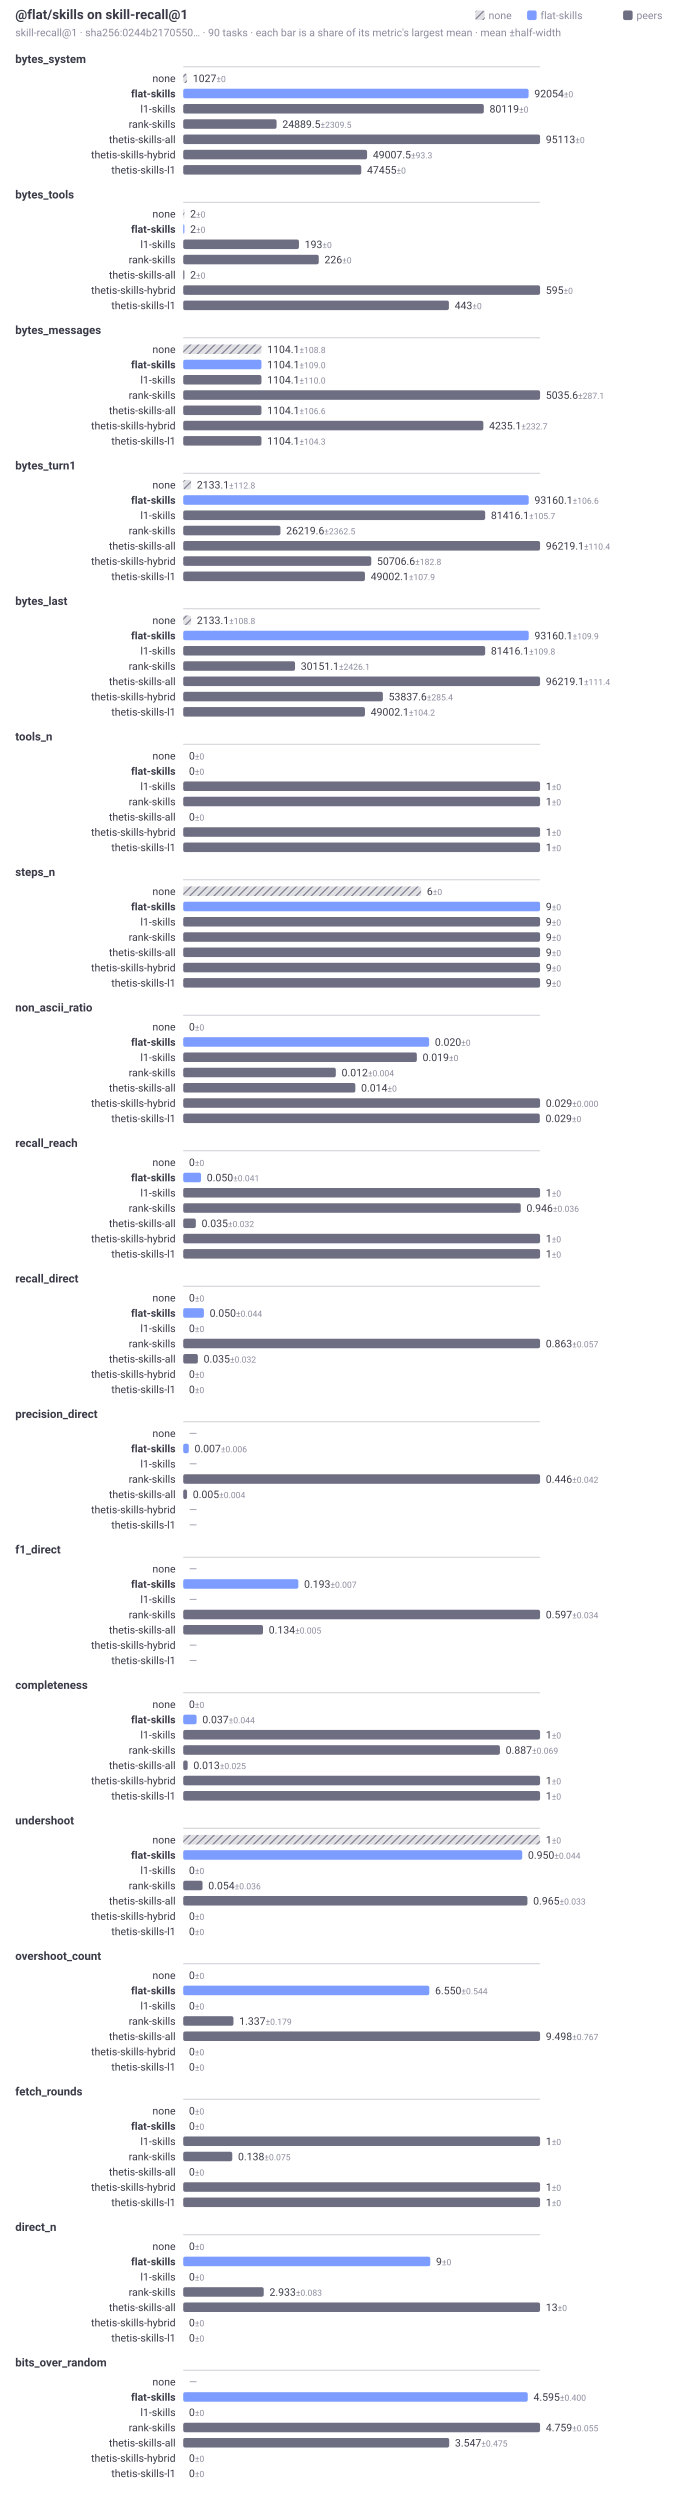
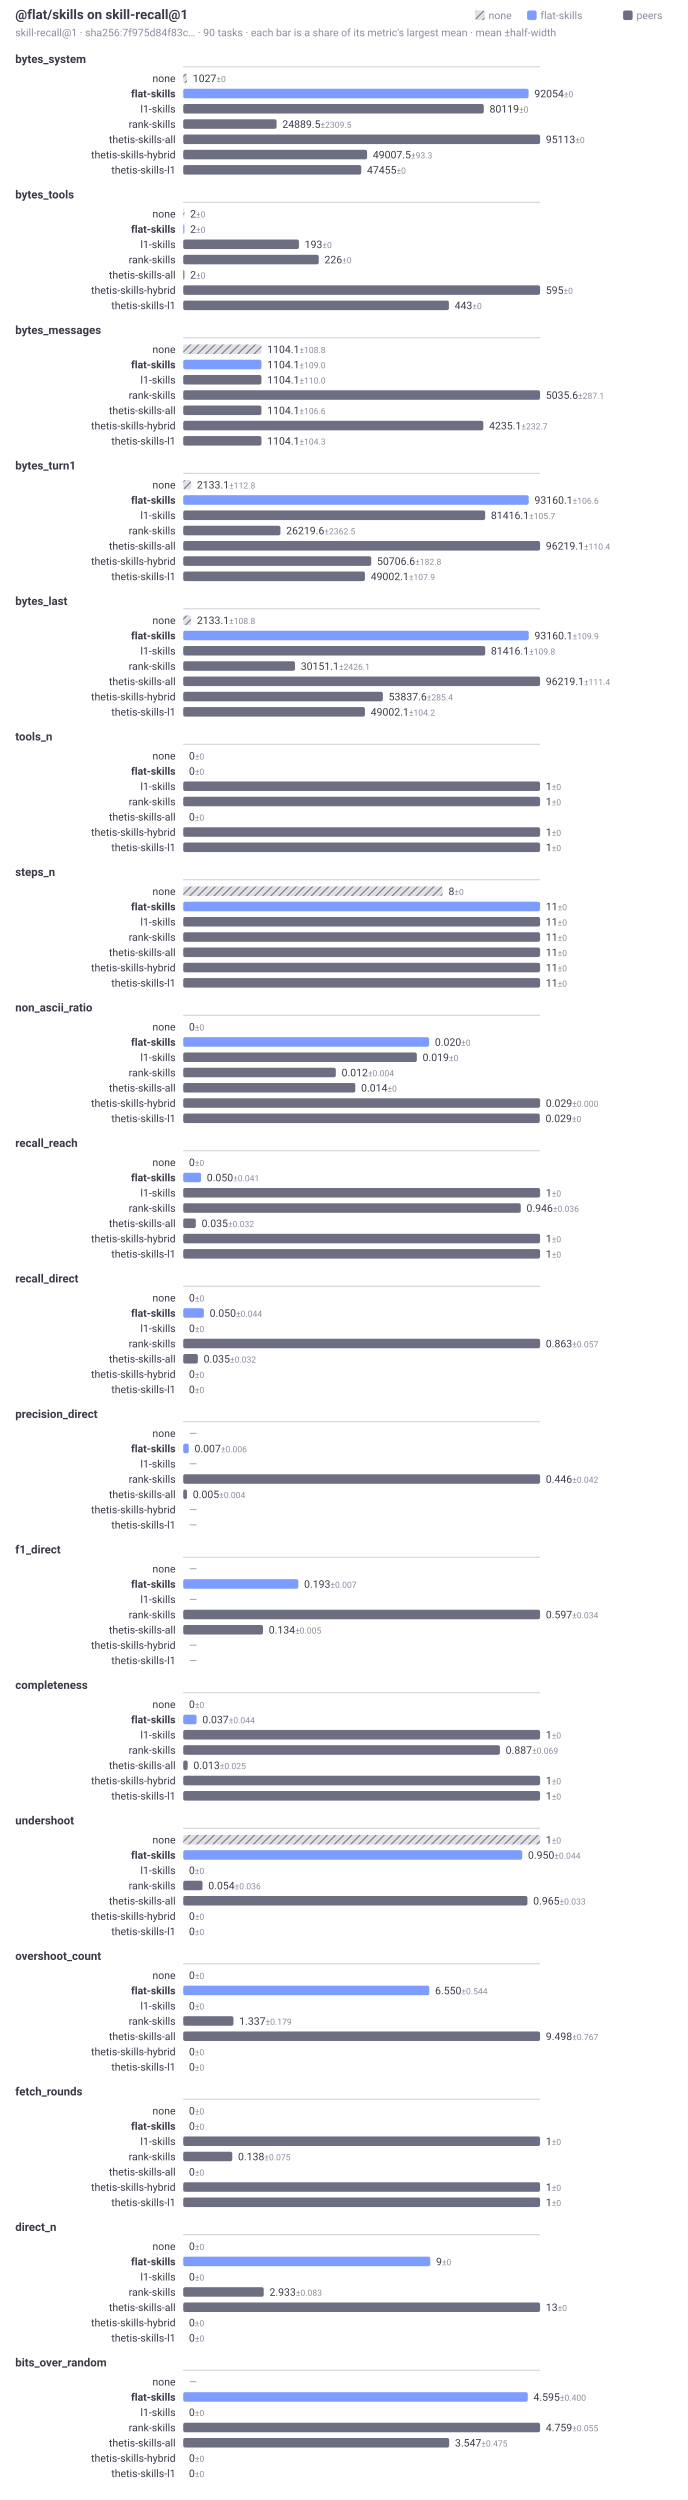
<svg xmlns="http://www.w3.org/2000/svg" width="720" height="2620" viewBox="0 0 720 2620" role="img" aria-labelledby="t d" font-family="system-ui, -apple-system, Segoe UI, Roboto, sans-serif">
  <style>.t{fill:#3a3a48}.f{fill:#8b8b9e}@media (prefers-color-scheme:dark){.t{fill:#d2d2dc}.f{fill:#9a9aae}}</style>
  <defs>
    <pattern id="hatch" width="6" height="6" patternUnits="userSpaceOnUse" patternTransform="rotate(45)">
      <rect width="6" height="6" fill="#6e6e82" fill-opacity="0.22" />
      <line x1="0" y1="0" x2="0" y2="6" stroke="#6e6e82" stroke-width="2" />
    </pattern>
  </defs>
  <text class="t" x="16" y="20" font-size="14" font-weight="600">@flat/skills on skill-recall@1</text>
-   <text class="f" x="16" y="38" font-size="11">skill-recall@1 · sha256:0244b2170550… · 90 tasks · each bar is a share of its metric's largest mean · mean ±half-width</text>
+   <text class="f" x="16" y="38" font-size="11">skill-recall@1 · sha256:7f975d84f83c… · 90 tasks · each bar is a share of its metric's largest mean · mean ±half-width</text>
  <rect x="653" y="11" width="10" height="10" rx="2" fill="#6e6e82" />
  <text class="f" x="667" y="20" font-size="11">peers</text>
  <rect x="552.4" y="11" width="10" height="10" rx="2" fill="#7c9cff" />
  <text class="f" x="566.4" y="20" font-size="11">flat-skills</text>
  <rect x="498" y="11" width="10" height="10" rx="2" fill="url(#hatch)" />
  <text class="f" x="512" y="20" font-size="11">none</text>
  <text class="t" x="16" y="66" font-size="12" font-weight="600">bytes_system</text>
  <line x1="192" y1="70" x2="566" y2="70" stroke="#6e6e82" stroke-opacity="0.35" stroke-width="1" />
  <text class="t" x="184" y="86" font-size="11" text-anchor="end">none</text>
  <rect x="192" y="77" width="4.04" height="10" rx="2" fill="url(#hatch)" />
  <text class="t" x="202.04" y="86" font-size="11">1027<tspan class="f" font-size="9"> ±0</tspan>
  </text>
  <text class="t" x="184" y="102" font-size="11" text-anchor="end" font-weight="600">flat-skills</text>
  <rect x="192" y="93" width="361.97" height="10" rx="2" fill="#7c9cff" />
  <text class="t" x="559.97" y="102" font-size="11">92054<tspan class="f" font-size="9"> ±0</tspan>
  </text>
  <text class="t" x="184" y="118" font-size="11" text-anchor="end">l1-skills</text>
  <rect x="192" y="109" width="315.04" height="10" rx="2" fill="#6e6e82" />
  <text class="t" x="513.04" y="118" font-size="11">80119<tspan class="f" font-size="9"> ±0</tspan>
  </text>
  <text class="t" x="184" y="134" font-size="11" text-anchor="end">rank-skills</text>
  <rect x="192" y="125" width="97.87" height="10" rx="2" fill="#6e6e82" />
  <text class="t" x="295.87" y="134" font-size="11">24889.5<tspan class="f" font-size="9"> ±2309.5</tspan>
  </text>
  <text class="t" x="184" y="150" font-size="11" text-anchor="end">thetis-skills-all</text>
  <rect x="192" y="141" width="374" height="10" rx="2" fill="#6e6e82" />
  <text class="t" x="572" y="150" font-size="11">95113<tspan class="f" font-size="9"> ±0</tspan>
  </text>
  <text class="t" x="184" y="166" font-size="11" text-anchor="end">thetis-skills-hybrid</text>
  <rect x="192" y="157" width="192.71" height="10" rx="2" fill="#6e6e82" />
  <text class="t" x="390.71" y="166" font-size="11">49007.5<tspan class="f" font-size="9"> ±93.3</tspan>
  </text>
  <text class="t" x="184" y="182" font-size="11" text-anchor="end">thetis-skills-l1</text>
  <rect x="192" y="173" width="186.6" height="10" rx="2" fill="#6e6e82" />
  <text class="t" x="384.6" y="182" font-size="11">47455<tspan class="f" font-size="9"> ±0</tspan>
  </text>
  <text class="t" x="16" y="208" font-size="12" font-weight="600">bytes_tools</text>
  <line x1="192" y1="212" x2="566" y2="212" stroke="#6e6e82" stroke-opacity="0.35" stroke-width="1" />
  <text class="t" x="184" y="228" font-size="11" text-anchor="end">none</text>
  <rect x="192" y="219" width="1.26" height="10" rx="2" fill="url(#hatch)" />
  <text class="t" x="199.26" y="228" font-size="11">2<tspan class="f" font-size="9"> ±0</tspan>
  </text>
  <text class="t" x="184" y="244" font-size="11" text-anchor="end" font-weight="600">flat-skills</text>
  <rect x="192" y="235" width="1.26" height="10" rx="2" fill="#7c9cff" />
  <text class="t" x="199.26" y="244" font-size="11">2<tspan class="f" font-size="9"> ±0</tspan>
  </text>
  <text class="t" x="184" y="260" font-size="11" text-anchor="end">l1-skills</text>
  <rect x="192" y="251" width="121.31" height="10" rx="2" fill="#6e6e82" />
  <text class="t" x="319.31" y="260" font-size="11">193<tspan class="f" font-size="9"> ±0</tspan>
  </text>
  <text class="t" x="184" y="276" font-size="11" text-anchor="end">rank-skills</text>
  <rect x="192" y="267" width="142.06" height="10" rx="2" fill="#6e6e82" />
  <text class="t" x="340.06" y="276" font-size="11">226<tspan class="f" font-size="9"> ±0</tspan>
  </text>
  <text class="t" x="184" y="292" font-size="11" text-anchor="end">thetis-skills-all</text>
  <rect x="192" y="283" width="1.26" height="10" rx="2" fill="#6e6e82" />
  <text class="t" x="199.26" y="292" font-size="11">2<tspan class="f" font-size="9"> ±0</tspan>
  </text>
  <text class="t" x="184" y="308" font-size="11" text-anchor="end">thetis-skills-hybrid</text>
  <rect x="192" y="299" width="374" height="10" rx="2" fill="#6e6e82" />
  <text class="t" x="572" y="308" font-size="11">595<tspan class="f" font-size="9"> ±0</tspan>
  </text>
  <text class="t" x="184" y="324" font-size="11" text-anchor="end">thetis-skills-l1</text>
  <rect x="192" y="315" width="278.46" height="10" rx="2" fill="#6e6e82" />
  <text class="t" x="476.46" y="324" font-size="11">443<tspan class="f" font-size="9"> ±0</tspan>
  </text>
  <text class="t" x="16" y="350" font-size="12" font-weight="600">bytes_messages</text>
  <line x1="192" y1="354" x2="566" y2="354" stroke="#6e6e82" stroke-opacity="0.35" stroke-width="1" />
  <text class="t" x="184" y="370" font-size="11" text-anchor="end">none</text>
  <rect x="192" y="361" width="82" height="10" rx="2" fill="url(#hatch)" />
  <text class="t" x="280" y="370" font-size="11">1104.1<tspan class="f" font-size="9"> ±108.8</tspan>
  </text>
  <text class="t" x="184" y="386" font-size="11" text-anchor="end" font-weight="600">flat-skills</text>
  <rect x="192" y="377" width="82" height="10" rx="2" fill="#7c9cff" />
  <text class="t" x="280" y="386" font-size="11">1104.1<tspan class="f" font-size="9"> ±109.0</tspan>
  </text>
  <text class="t" x="184" y="402" font-size="11" text-anchor="end">l1-skills</text>
  <rect x="192" y="393" width="82" height="10" rx="2" fill="#6e6e82" />
  <text class="t" x="280" y="402" font-size="11">1104.1<tspan class="f" font-size="9"> ±110.0</tspan>
  </text>
  <text class="t" x="184" y="418" font-size="11" text-anchor="end">rank-skills</text>
  <rect x="192" y="409" width="374" height="10" rx="2" fill="#6e6e82" />
  <text class="t" x="572" y="418" font-size="11">5035.6<tspan class="f" font-size="9"> ±287.1</tspan>
  </text>
  <text class="t" x="184" y="434" font-size="11" text-anchor="end">thetis-skills-all</text>
  <rect x="192" y="425" width="82" height="10" rx="2" fill="#6e6e82" />
  <text class="t" x="280" y="434" font-size="11">1104.1<tspan class="f" font-size="9"> ±106.6</tspan>
  </text>
  <text class="t" x="184" y="450" font-size="11" text-anchor="end">thetis-skills-hybrid</text>
  <rect x="192" y="441" width="314.55" height="10" rx="2" fill="#6e6e82" />
  <text class="t" x="512.55" y="450" font-size="11">4235.1<tspan class="f" font-size="9"> ±232.7</tspan>
  </text>
  <text class="t" x="184" y="466" font-size="11" text-anchor="end">thetis-skills-l1</text>
  <rect x="192" y="457" width="82" height="10" rx="2" fill="#6e6e82" />
  <text class="t" x="280" y="466" font-size="11">1104.1<tspan class="f" font-size="9"> ±104.3</tspan>
  </text>
  <text class="t" x="16" y="492" font-size="12" font-weight="600">bytes_turn1</text>
  <line x1="192" y1="496" x2="566" y2="496" stroke="#6e6e82" stroke-opacity="0.35" stroke-width="1" />
  <text class="t" x="184" y="512" font-size="11" text-anchor="end">none</text>
  <rect x="192" y="503" width="8.29" height="10" rx="2" fill="url(#hatch)" />
  <text class="t" x="206.29" y="512" font-size="11">2133.1<tspan class="f" font-size="9"> ±112.8</tspan>
  </text>
  <text class="t" x="184" y="528" font-size="11" text-anchor="end" font-weight="600">flat-skills</text>
  <rect x="192" y="519" width="362.11" height="10" rx="2" fill="#7c9cff" />
  <text class="t" x="560.11" y="528" font-size="11">93160.1<tspan class="f" font-size="9"> ±106.6</tspan>
  </text>
  <text class="t" x="184" y="544" font-size="11" text-anchor="end">l1-skills</text>
  <rect x="192" y="535" width="316.46" height="10" rx="2" fill="#6e6e82" />
  <text class="t" x="514.46" y="544" font-size="11">81416.1<tspan class="f" font-size="9"> ±105.7</tspan>
  </text>
  <text class="t" x="184" y="560" font-size="11" text-anchor="end">rank-skills</text>
  <rect x="192" y="551" width="101.91" height="10" rx="2" fill="#6e6e82" />
  <text class="t" x="299.91" y="560" font-size="11">26219.6<tspan class="f" font-size="9"> ±2362.5</tspan>
  </text>
  <text class="t" x="184" y="576" font-size="11" text-anchor="end">thetis-skills-all</text>
  <rect x="192" y="567" width="374" height="10" rx="2" fill="#6e6e82" />
  <text class="t" x="572" y="576" font-size="11">96219.1<tspan class="f" font-size="9"> ±110.4</tspan>
  </text>
  <text class="t" x="184" y="592" font-size="11" text-anchor="end">thetis-skills-hybrid</text>
  <rect x="192" y="583" width="197.09" height="10" rx="2" fill="#6e6e82" />
  <text class="t" x="395.09" y="592" font-size="11">50706.6<tspan class="f" font-size="9"> ±182.8</tspan>
  </text>
  <text class="t" x="184" y="608" font-size="11" text-anchor="end">thetis-skills-l1</text>
  <rect x="192" y="599" width="190.47" height="10" rx="2" fill="#6e6e82" />
  <text class="t" x="388.47" y="608" font-size="11">49002.1<tspan class="f" font-size="9"> ±107.9</tspan>
  </text>
  <text class="t" x="16" y="634" font-size="12" font-weight="600">bytes_last</text>
  <line x1="192" y1="638" x2="566" y2="638" stroke="#6e6e82" stroke-opacity="0.35" stroke-width="1" />
  <text class="t" x="184" y="654" font-size="11" text-anchor="end">none</text>
  <rect x="192" y="645" width="8.29" height="10" rx="2" fill="url(#hatch)" />
  <text class="t" x="206.29" y="654" font-size="11">2133.1<tspan class="f" font-size="9"> ±108.8</tspan>
  </text>
  <text class="t" x="184" y="670" font-size="11" text-anchor="end" font-weight="600">flat-skills</text>
  <rect x="192" y="661" width="362.11" height="10" rx="2" fill="#7c9cff" />
  <text class="t" x="560.11" y="670" font-size="11">93160.1<tspan class="f" font-size="9"> ±109.9</tspan>
  </text>
  <text class="t" x="184" y="686" font-size="11" text-anchor="end">l1-skills</text>
  <rect x="192" y="677" width="316.46" height="10" rx="2" fill="#6e6e82" />
  <text class="t" x="514.46" y="686" font-size="11">81416.1<tspan class="f" font-size="9"> ±109.8</tspan>
  </text>
  <text class="t" x="184" y="702" font-size="11" text-anchor="end">rank-skills</text>
  <rect x="192" y="693" width="117.2" height="10" rx="2" fill="#6e6e82" />
  <text class="t" x="315.2" y="702" font-size="11">30151.1<tspan class="f" font-size="9"> ±2426.1</tspan>
  </text>
  <text class="t" x="184" y="718" font-size="11" text-anchor="end">thetis-skills-all</text>
  <rect x="192" y="709" width="374" height="10" rx="2" fill="#6e6e82" />
  <text class="t" x="572" y="718" font-size="11">96219.1<tspan class="f" font-size="9"> ±111.4</tspan>
  </text>
  <text class="t" x="184" y="734" font-size="11" text-anchor="end">thetis-skills-hybrid</text>
  <rect x="192" y="725" width="209.26" height="10" rx="2" fill="#6e6e82" />
  <text class="t" x="407.26" y="734" font-size="11">53837.6<tspan class="f" font-size="9"> ±285.4</tspan>
  </text>
  <text class="t" x="184" y="750" font-size="11" text-anchor="end">thetis-skills-l1</text>
  <rect x="192" y="741" width="190.47" height="10" rx="2" fill="#6e6e82" />
  <text class="t" x="388.47" y="750" font-size="11">49002.1<tspan class="f" font-size="9"> ±104.2</tspan>
  </text>
  <text class="t" x="16" y="776" font-size="12" font-weight="600">tools_n</text>
  <line x1="192" y1="780" x2="566" y2="780" stroke="#6e6e82" stroke-opacity="0.35" stroke-width="1" />
  <text class="t" x="184" y="796" font-size="11" text-anchor="end">none</text>
  <rect x="192" y="787" width="0" height="10" rx="2" fill="url(#hatch)" />
  <text class="t" x="198" y="796" font-size="11">0<tspan class="f" font-size="9"> ±0</tspan>
  </text>
  <text class="t" x="184" y="812" font-size="11" text-anchor="end" font-weight="600">flat-skills</text>
  <rect x="192" y="803" width="0" height="10" rx="2" fill="#7c9cff" />
  <text class="t" x="198" y="812" font-size="11">0<tspan class="f" font-size="9"> ±0</tspan>
  </text>
  <text class="t" x="184" y="828" font-size="11" text-anchor="end">l1-skills</text>
  <rect x="192" y="819" width="374" height="10" rx="2" fill="#6e6e82" />
  <text class="t" x="572" y="828" font-size="11">1<tspan class="f" font-size="9"> ±0</tspan>
  </text>
  <text class="t" x="184" y="844" font-size="11" text-anchor="end">rank-skills</text>
  <rect x="192" y="835" width="374" height="10" rx="2" fill="#6e6e82" />
  <text class="t" x="572" y="844" font-size="11">1<tspan class="f" font-size="9"> ±0</tspan>
  </text>
  <text class="t" x="184" y="860" font-size="11" text-anchor="end">thetis-skills-all</text>
  <rect x="192" y="851" width="0" height="10" rx="2" fill="#6e6e82" />
  <text class="t" x="198" y="860" font-size="11">0<tspan class="f" font-size="9"> ±0</tspan>
  </text>
  <text class="t" x="184" y="876" font-size="11" text-anchor="end">thetis-skills-hybrid</text>
  <rect x="192" y="867" width="374" height="10" rx="2" fill="#6e6e82" />
  <text class="t" x="572" y="876" font-size="11">1<tspan class="f" font-size="9"> ±0</tspan>
  </text>
  <text class="t" x="184" y="892" font-size="11" text-anchor="end">thetis-skills-l1</text>
  <rect x="192" y="883" width="374" height="10" rx="2" fill="#6e6e82" />
  <text class="t" x="572" y="892" font-size="11">1<tspan class="f" font-size="9"> ±0</tspan>
  </text>
  <text class="t" x="16" y="918" font-size="12" font-weight="600">steps_n</text>
  <line x1="192" y1="922" x2="566" y2="922" stroke="#6e6e82" stroke-opacity="0.35" stroke-width="1" />
  <text class="t" x="184" y="938" font-size="11" text-anchor="end">none</text>
-   <rect x="192" y="929" width="249.33" height="10" rx="2" fill="url(#hatch)" />
-   <text class="t" x="447.33" y="938" font-size="11">6<tspan class="f" font-size="9"> ±0</tspan>
+   <rect x="192" y="929" width="272" height="10" rx="2" fill="url(#hatch)" />
+   <text class="t" x="470" y="938" font-size="11">8<tspan class="f" font-size="9"> ±0</tspan>
  </text>
  <text class="t" x="184" y="954" font-size="11" text-anchor="end" font-weight="600">flat-skills</text>
  <rect x="192" y="945" width="374" height="10" rx="2" fill="#7c9cff" />
-   <text class="t" x="572" y="954" font-size="11">9<tspan class="f" font-size="9"> ±0</tspan>
+   <text class="t" x="572" y="954" font-size="11">11<tspan class="f" font-size="9"> ±0</tspan>
  </text>
  <text class="t" x="184" y="970" font-size="11" text-anchor="end">l1-skills</text>
  <rect x="192" y="961" width="374" height="10" rx="2" fill="#6e6e82" />
-   <text class="t" x="572" y="970" font-size="11">9<tspan class="f" font-size="9"> ±0</tspan>
+   <text class="t" x="572" y="970" font-size="11">11<tspan class="f" font-size="9"> ±0</tspan>
  </text>
  <text class="t" x="184" y="986" font-size="11" text-anchor="end">rank-skills</text>
  <rect x="192" y="977" width="374" height="10" rx="2" fill="#6e6e82" />
-   <text class="t" x="572" y="986" font-size="11">9<tspan class="f" font-size="9"> ±0</tspan>
+   <text class="t" x="572" y="986" font-size="11">11<tspan class="f" font-size="9"> ±0</tspan>
  </text>
  <text class="t" x="184" y="1002" font-size="11" text-anchor="end">thetis-skills-all</text>
  <rect x="192" y="993" width="374" height="10" rx="2" fill="#6e6e82" />
-   <text class="t" x="572" y="1002" font-size="11">9<tspan class="f" font-size="9"> ±0</tspan>
+   <text class="t" x="572" y="1002" font-size="11">11<tspan class="f" font-size="9"> ±0</tspan>
  </text>
  <text class="t" x="184" y="1018" font-size="11" text-anchor="end">thetis-skills-hybrid</text>
  <rect x="192" y="1009" width="374" height="10" rx="2" fill="#6e6e82" />
-   <text class="t" x="572" y="1018" font-size="11">9<tspan class="f" font-size="9"> ±0</tspan>
+   <text class="t" x="572" y="1018" font-size="11">11<tspan class="f" font-size="9"> ±0</tspan>
  </text>
  <text class="t" x="184" y="1034" font-size="11" text-anchor="end">thetis-skills-l1</text>
  <rect x="192" y="1025" width="374" height="10" rx="2" fill="#6e6e82" />
-   <text class="t" x="572" y="1034" font-size="11">9<tspan class="f" font-size="9"> ±0</tspan>
+   <text class="t" x="572" y="1034" font-size="11">11<tspan class="f" font-size="9"> ±0</tspan>
  </text>
  <text class="t" x="16" y="1060" font-size="12" font-weight="600">non_ascii_ratio</text>
  <line x1="192" y1="1064" x2="566" y2="1064" stroke="#6e6e82" stroke-opacity="0.35" stroke-width="1" />
  <text class="t" x="184" y="1080" font-size="11" text-anchor="end">none</text>
  <rect x="192" y="1071" width="0" height="10" rx="2" fill="url(#hatch)" />
  <text class="t" x="198" y="1080" font-size="11">0<tspan class="f" font-size="9"> ±0</tspan>
  </text>
  <text class="t" x="184" y="1096" font-size="11" text-anchor="end" font-weight="600">flat-skills</text>
  <rect x="192" y="1087" width="257.73" height="10" rx="2" fill="#7c9cff" />
  <text class="t" x="455.73" y="1096" font-size="11">0.020<tspan class="f" font-size="9"> ±0</tspan>
  </text>
  <text class="t" x="184" y="1112" font-size="11" text-anchor="end">l1-skills</text>
  <rect x="192" y="1103" width="244.85" height="10" rx="2" fill="#6e6e82" />
  <text class="t" x="442.85" y="1112" font-size="11">0.019<tspan class="f" font-size="9"> ±0</tspan>
  </text>
  <text class="t" x="184" y="1128" font-size="11" text-anchor="end">rank-skills</text>
  <rect x="192" y="1119" width="159.94" height="10" rx="2" fill="#6e6e82" />
  <text class="t" x="357.94" y="1128" font-size="11">0.012<tspan class="f" font-size="9"> ±0.004</tspan>
  </text>
  <text class="t" x="184" y="1144" font-size="11" text-anchor="end">thetis-skills-all</text>
  <rect x="192" y="1135" width="180.41" height="10" rx="2" fill="#6e6e82" />
  <text class="t" x="378.41" y="1144" font-size="11">0.014<tspan class="f" font-size="9"> ±0</tspan>
  </text>
  <text class="t" x="184" y="1160" font-size="11" text-anchor="end">thetis-skills-hybrid</text>
  <rect x="192" y="1151" width="374" height="10" rx="2" fill="#6e6e82" />
  <text class="t" x="572" y="1160" font-size="11">0.029<tspan class="f" font-size="9"> ±0.000</tspan>
  </text>
  <text class="t" x="184" y="1176" font-size="11" text-anchor="end">thetis-skills-l1</text>
  <rect x="192" y="1167" width="373.71" height="10" rx="2" fill="#6e6e82" />
  <text class="t" x="571.71" y="1176" font-size="11">0.029<tspan class="f" font-size="9"> ±0</tspan>
  </text>
  <text class="t" x="16" y="1202" font-size="12" font-weight="600">recall_reach</text>
  <line x1="192" y1="1206" x2="566" y2="1206" stroke="#6e6e82" stroke-opacity="0.35" stroke-width="1" />
  <text class="t" x="184" y="1222" font-size="11" text-anchor="end">none</text>
  <rect x="192" y="1213" width="0" height="10" rx="2" fill="url(#hatch)" />
  <text class="t" x="198" y="1222" font-size="11">0<tspan class="f" font-size="9"> ±0</tspan>
  </text>
  <text class="t" x="184" y="1238" font-size="11" text-anchor="end" font-weight="600">flat-skills</text>
  <rect x="192" y="1229" width="18.7" height="10" rx="2" fill="#7c9cff" />
  <text class="t" x="216.7" y="1238" font-size="11">0.050<tspan class="f" font-size="9"> ±0.041</tspan>
  </text>
  <text class="t" x="184" y="1254" font-size="11" text-anchor="end">l1-skills</text>
  <rect x="192" y="1245" width="374" height="10" rx="2" fill="#6e6e82" />
  <text class="t" x="572" y="1254" font-size="11">1<tspan class="f" font-size="9"> ±0</tspan>
  </text>
  <text class="t" x="184" y="1270" font-size="11" text-anchor="end">rank-skills</text>
  <rect x="192" y="1261" width="353.74" height="10" rx="2" fill="#6e6e82" />
  <text class="t" x="551.74" y="1270" font-size="11">0.946<tspan class="f" font-size="9"> ±0.036</tspan>
  </text>
  <text class="t" x="184" y="1286" font-size="11" text-anchor="end">thetis-skills-all</text>
  <rect x="192" y="1277" width="13.25" height="10" rx="2" fill="#6e6e82" />
  <text class="t" x="211.25" y="1286" font-size="11">0.035<tspan class="f" font-size="9"> ±0.032</tspan>
  </text>
  <text class="t" x="184" y="1302" font-size="11" text-anchor="end">thetis-skills-hybrid</text>
  <rect x="192" y="1293" width="374" height="10" rx="2" fill="#6e6e82" />
  <text class="t" x="572" y="1302" font-size="11">1<tspan class="f" font-size="9"> ±0</tspan>
  </text>
  <text class="t" x="184" y="1318" font-size="11" text-anchor="end">thetis-skills-l1</text>
  <rect x="192" y="1309" width="374" height="10" rx="2" fill="#6e6e82" />
  <text class="t" x="572" y="1318" font-size="11">1<tspan class="f" font-size="9"> ±0</tspan>
  </text>
  <text class="t" x="16" y="1344" font-size="12" font-weight="600">recall_direct</text>
  <line x1="192" y1="1348" x2="566" y2="1348" stroke="#6e6e82" stroke-opacity="0.35" stroke-width="1" />
  <text class="t" x="184" y="1364" font-size="11" text-anchor="end">none</text>
  <rect x="192" y="1355" width="0" height="10" rx="2" fill="url(#hatch)" />
  <text class="t" x="198" y="1364" font-size="11">0<tspan class="f" font-size="9"> ±0</tspan>
  </text>
  <text class="t" x="184" y="1380" font-size="11" text-anchor="end" font-weight="600">flat-skills</text>
  <rect x="192" y="1371" width="21.68" height="10" rx="2" fill="#7c9cff" />
  <text class="t" x="219.68" y="1380" font-size="11">0.050<tspan class="f" font-size="9"> ±0.044</tspan>
  </text>
  <text class="t" x="184" y="1396" font-size="11" text-anchor="end">l1-skills</text>
  <rect x="192" y="1387" width="0" height="10" rx="2" fill="#6e6e82" />
  <text class="t" x="198" y="1396" font-size="11">0<tspan class="f" font-size="9"> ±0</tspan>
  </text>
  <text class="t" x="184" y="1412" font-size="11" text-anchor="end">rank-skills</text>
  <rect x="192" y="1403" width="374" height="10" rx="2" fill="#6e6e82" />
  <text class="t" x="572" y="1412" font-size="11">0.863<tspan class="f" font-size="9"> ±0.057</tspan>
  </text>
  <text class="t" x="184" y="1428" font-size="11" text-anchor="end">thetis-skills-all</text>
  <rect x="192" y="1419" width="15.36" height="10" rx="2" fill="#6e6e82" />
  <text class="t" x="213.36" y="1428" font-size="11">0.035<tspan class="f" font-size="9"> ±0.032</tspan>
  </text>
  <text class="t" x="184" y="1444" font-size="11" text-anchor="end">thetis-skills-hybrid</text>
  <rect x="192" y="1435" width="0" height="10" rx="2" fill="#6e6e82" />
  <text class="t" x="198" y="1444" font-size="11">0<tspan class="f" font-size="9"> ±0</tspan>
  </text>
  <text class="t" x="184" y="1460" font-size="11" text-anchor="end">thetis-skills-l1</text>
  <rect x="192" y="1451" width="0" height="10" rx="2" fill="#6e6e82" />
  <text class="t" x="198" y="1460" font-size="11">0<tspan class="f" font-size="9"> ±0</tspan>
  </text>
  <text class="t" x="16" y="1486" font-size="12" font-weight="600">precision_direct</text>
  <line x1="192" y1="1490" x2="566" y2="1490" stroke="#6e6e82" stroke-opacity="0.35" stroke-width="1" />
  <text class="t" x="184" y="1506" font-size="11" text-anchor="end">none</text>
  <rect x="192" y="1497" width="0" height="10" rx="2" fill="url(#hatch)" />
  <text class="f" x="198" y="1506" font-size="11">—</text>
  <text class="t" x="184" y="1522" font-size="11" text-anchor="end" font-weight="600">flat-skills</text>
  <rect x="192" y="1513" width="5.83" height="10" rx="2" fill="#7c9cff" />
  <text class="t" x="203.83" y="1522" font-size="11">0.007<tspan class="f" font-size="9"> ±0.006</tspan>
  </text>
  <text class="t" x="184" y="1538" font-size="11" text-anchor="end">l1-skills</text>
  <rect x="192" y="1529" width="0" height="10" rx="2" fill="#6e6e82" />
  <text class="f" x="198" y="1538" font-size="11">—</text>
  <text class="t" x="184" y="1554" font-size="11" text-anchor="end">rank-skills</text>
  <rect x="192" y="1545" width="374" height="10" rx="2" fill="#6e6e82" />
  <text class="t" x="572" y="1554" font-size="11">0.446<tspan class="f" font-size="9"> ±0.042</tspan>
  </text>
  <text class="t" x="184" y="1570" font-size="11" text-anchor="end">thetis-skills-all</text>
  <rect x="192" y="1561" width="4.03" height="10" rx="2" fill="#6e6e82" />
  <text class="t" x="202.03" y="1570" font-size="11">0.005<tspan class="f" font-size="9"> ±0.004</tspan>
  </text>
  <text class="t" x="184" y="1586" font-size="11" text-anchor="end">thetis-skills-hybrid</text>
  <rect x="192" y="1577" width="0" height="10" rx="2" fill="#6e6e82" />
  <text class="f" x="198" y="1586" font-size="11">—</text>
  <text class="t" x="184" y="1602" font-size="11" text-anchor="end">thetis-skills-l1</text>
  <rect x="192" y="1593" width="0" height="10" rx="2" fill="#6e6e82" />
  <text class="f" x="198" y="1602" font-size="11">—</text>
  <text class="t" x="16" y="1628" font-size="12" font-weight="600">f1_direct</text>
  <line x1="192" y1="1632" x2="566" y2="1632" stroke="#6e6e82" stroke-opacity="0.35" stroke-width="1" />
  <text class="t" x="184" y="1648" font-size="11" text-anchor="end">none</text>
  <rect x="192" y="1639" width="0" height="10" rx="2" fill="url(#hatch)" />
  <text class="f" x="198" y="1648" font-size="11">—</text>
  <text class="t" x="184" y="1664" font-size="11" text-anchor="end" font-weight="600">flat-skills</text>
  <rect x="192" y="1655" width="120.66" height="10" rx="2" fill="#7c9cff" />
  <text class="t" x="318.66" y="1664" font-size="11">0.193<tspan class="f" font-size="9"> ±0.007</tspan>
  </text>
  <text class="t" x="184" y="1680" font-size="11" text-anchor="end">l1-skills</text>
  <rect x="192" y="1671" width="0" height="10" rx="2" fill="#6e6e82" />
  <text class="f" x="198" y="1680" font-size="11">—</text>
  <text class="t" x="184" y="1696" font-size="11" text-anchor="end">rank-skills</text>
  <rect x="192" y="1687" width="374" height="10" rx="2" fill="#6e6e82" />
  <text class="t" x="572" y="1696" font-size="11">0.597<tspan class="f" font-size="9"> ±0.034</tspan>
  </text>
  <text class="t" x="184" y="1712" font-size="11" text-anchor="end">thetis-skills-all</text>
  <rect x="192" y="1703" width="83.63" height="10" rx="2" fill="#6e6e82" />
  <text class="t" x="281.63" y="1712" font-size="11">0.134<tspan class="f" font-size="9"> ±0.005</tspan>
  </text>
  <text class="t" x="184" y="1728" font-size="11" text-anchor="end">thetis-skills-hybrid</text>
  <rect x="192" y="1719" width="0" height="10" rx="2" fill="#6e6e82" />
  <text class="f" x="198" y="1728" font-size="11">—</text>
  <text class="t" x="184" y="1744" font-size="11" text-anchor="end">thetis-skills-l1</text>
  <rect x="192" y="1735" width="0" height="10" rx="2" fill="#6e6e82" />
  <text class="f" x="198" y="1744" font-size="11">—</text>
  <text class="t" x="16" y="1770" font-size="12" font-weight="600">completeness</text>
  <line x1="192" y1="1774" x2="566" y2="1774" stroke="#6e6e82" stroke-opacity="0.35" stroke-width="1" />
  <text class="t" x="184" y="1790" font-size="11" text-anchor="end">none</text>
  <rect x="192" y="1781" width="0" height="10" rx="2" fill="url(#hatch)" />
  <text class="t" x="198" y="1790" font-size="11">0<tspan class="f" font-size="9"> ±0</tspan>
  </text>
  <text class="t" x="184" y="1806" font-size="11" text-anchor="end" font-weight="600">flat-skills</text>
  <rect x="192" y="1797" width="14.03" height="10" rx="2" fill="#7c9cff" />
  <text class="t" x="212.03" y="1806" font-size="11">0.037<tspan class="f" font-size="9"> ±0.044</tspan>
  </text>
  <text class="t" x="184" y="1822" font-size="11" text-anchor="end">l1-skills</text>
  <rect x="192" y="1813" width="374" height="10" rx="2" fill="#6e6e82" />
  <text class="t" x="572" y="1822" font-size="11">1<tspan class="f" font-size="9"> ±0</tspan>
  </text>
  <text class="t" x="184" y="1838" font-size="11" text-anchor="end">rank-skills</text>
  <rect x="192" y="1829" width="331.93" height="10" rx="2" fill="#6e6e82" />
  <text class="t" x="529.92" y="1838" font-size="11">0.887<tspan class="f" font-size="9"> ±0.069</tspan>
  </text>
  <text class="t" x="184" y="1854" font-size="11" text-anchor="end">thetis-skills-all</text>
  <rect x="192" y="1845" width="4.68" height="10" rx="2" fill="#6e6e82" />
  <text class="t" x="202.68" y="1854" font-size="11">0.013<tspan class="f" font-size="9"> ±0.025</tspan>
  </text>
  <text class="t" x="184" y="1870" font-size="11" text-anchor="end">thetis-skills-hybrid</text>
  <rect x="192" y="1861" width="374" height="10" rx="2" fill="#6e6e82" />
  <text class="t" x="572" y="1870" font-size="11">1<tspan class="f" font-size="9"> ±0</tspan>
  </text>
  <text class="t" x="184" y="1886" font-size="11" text-anchor="end">thetis-skills-l1</text>
  <rect x="192" y="1877" width="374" height="10" rx="2" fill="#6e6e82" />
  <text class="t" x="572" y="1886" font-size="11">1<tspan class="f" font-size="9"> ±0</tspan>
  </text>
  <text class="t" x="16" y="1912" font-size="12" font-weight="600">undershoot</text>
  <line x1="192" y1="1916" x2="566" y2="1916" stroke="#6e6e82" stroke-opacity="0.35" stroke-width="1" />
  <text class="t" x="184" y="1932" font-size="11" text-anchor="end">none</text>
  <rect x="192" y="1923" width="374" height="10" rx="2" fill="url(#hatch)" />
  <text class="t" x="572" y="1932" font-size="11">1<tspan class="f" font-size="9"> ±0</tspan>
  </text>
  <text class="t" x="184" y="1948" font-size="11" text-anchor="end" font-weight="600">flat-skills</text>
  <rect x="192" y="1939" width="355.3" height="10" rx="2" fill="#7c9cff" />
  <text class="t" x="553.3" y="1948" font-size="11">0.950<tspan class="f" font-size="9"> ±0.044</tspan>
  </text>
  <text class="t" x="184" y="1964" font-size="11" text-anchor="end">l1-skills</text>
  <rect x="192" y="1955" width="0" height="10" rx="2" fill="#6e6e82" />
  <text class="t" x="198" y="1964" font-size="11">0<tspan class="f" font-size="9"> ±0</tspan>
  </text>
  <text class="t" x="184" y="1980" font-size="11" text-anchor="end">rank-skills</text>
  <rect x="192" y="1971" width="20.26" height="10" rx="2" fill="#6e6e82" />
  <text class="t" x="218.26" y="1980" font-size="11">0.054<tspan class="f" font-size="9"> ±0.036</tspan>
  </text>
  <text class="t" x="184" y="1996" font-size="11" text-anchor="end">thetis-skills-all</text>
  <rect x="192" y="1987" width="360.75" height="10" rx="2" fill="#6e6e82" />
  <text class="t" x="558.75" y="1996" font-size="11">0.965<tspan class="f" font-size="9"> ±0.033</tspan>
  </text>
  <text class="t" x="184" y="2012" font-size="11" text-anchor="end">thetis-skills-hybrid</text>
  <rect x="192" y="2003" width="0" height="10" rx="2" fill="#6e6e82" />
  <text class="t" x="198" y="2012" font-size="11">0<tspan class="f" font-size="9"> ±0</tspan>
  </text>
  <text class="t" x="184" y="2028" font-size="11" text-anchor="end">thetis-skills-l1</text>
  <rect x="192" y="2019" width="0" height="10" rx="2" fill="#6e6e82" />
  <text class="t" x="198" y="2028" font-size="11">0<tspan class="f" font-size="9"> ±0</tspan>
  </text>
  <text class="t" x="16" y="2054" font-size="12" font-weight="600">overshoot_count</text>
  <line x1="192" y1="2058" x2="566" y2="2058" stroke="#6e6e82" stroke-opacity="0.35" stroke-width="1" />
  <text class="t" x="184" y="2074" font-size="11" text-anchor="end">none</text>
  <rect x="192" y="2065" width="0" height="10" rx="2" fill="url(#hatch)" />
  <text class="t" x="198" y="2074" font-size="11">0<tspan class="f" font-size="9"> ±0</tspan>
  </text>
  <text class="t" x="184" y="2090" font-size="11" text-anchor="end" font-weight="600">flat-skills</text>
  <rect x="192" y="2081" width="257.92" height="10" rx="2" fill="#7c9cff" />
  <text class="t" x="455.92" y="2090" font-size="11">6.550<tspan class="f" font-size="9"> ±0.544</tspan>
  </text>
  <text class="t" x="184" y="2106" font-size="11" text-anchor="end">l1-skills</text>
  <rect x="192" y="2097" width="0" height="10" rx="2" fill="#6e6e82" />
  <text class="t" x="198" y="2106" font-size="11">0<tspan class="f" font-size="9"> ±0</tspan>
  </text>
  <text class="t" x="184" y="2122" font-size="11" text-anchor="end">rank-skills</text>
  <rect x="192" y="2113" width="52.67" height="10" rx="2" fill="#6e6e82" />
  <text class="t" x="250.67" y="2122" font-size="11">1.337<tspan class="f" font-size="9"> ±0.179</tspan>
  </text>
  <text class="t" x="184" y="2138" font-size="11" text-anchor="end">thetis-skills-all</text>
  <rect x="192" y="2129" width="374" height="10" rx="2" fill="#6e6e82" />
  <text class="t" x="572" y="2138" font-size="11">9.498<tspan class="f" font-size="9"> ±0.767</tspan>
  </text>
  <text class="t" x="184" y="2154" font-size="11" text-anchor="end">thetis-skills-hybrid</text>
  <rect x="192" y="2145" width="0" height="10" rx="2" fill="#6e6e82" />
  <text class="t" x="198" y="2154" font-size="11">0<tspan class="f" font-size="9"> ±0</tspan>
  </text>
  <text class="t" x="184" y="2170" font-size="11" text-anchor="end">thetis-skills-l1</text>
  <rect x="192" y="2161" width="0" height="10" rx="2" fill="#6e6e82" />
  <text class="t" x="198" y="2170" font-size="11">0<tspan class="f" font-size="9"> ±0</tspan>
  </text>
  <text class="t" x="16" y="2196" font-size="12" font-weight="600">fetch_rounds</text>
  <line x1="192" y1="2200" x2="566" y2="2200" stroke="#6e6e82" stroke-opacity="0.35" stroke-width="1" />
  <text class="t" x="184" y="2216" font-size="11" text-anchor="end">none</text>
  <rect x="192" y="2207" width="0" height="10" rx="2" fill="url(#hatch)" />
  <text class="t" x="198" y="2216" font-size="11">0<tspan class="f" font-size="9"> ±0</tspan>
  </text>
  <text class="t" x="184" y="2232" font-size="11" text-anchor="end" font-weight="600">flat-skills</text>
  <rect x="192" y="2223" width="0" height="10" rx="2" fill="#7c9cff" />
  <text class="t" x="198" y="2232" font-size="11">0<tspan class="f" font-size="9"> ±0</tspan>
  </text>
  <text class="t" x="184" y="2248" font-size="11" text-anchor="end">l1-skills</text>
  <rect x="192" y="2239" width="374" height="10" rx="2" fill="#6e6e82" />
  <text class="t" x="572" y="2248" font-size="11">1<tspan class="f" font-size="9"> ±0</tspan>
  </text>
  <text class="t" x="184" y="2264" font-size="11" text-anchor="end">rank-skills</text>
  <rect x="192" y="2255" width="51.43" height="10" rx="2" fill="#6e6e82" />
  <text class="t" x="249.43" y="2264" font-size="11">0.138<tspan class="f" font-size="9"> ±0.075</tspan>
  </text>
  <text class="t" x="184" y="2280" font-size="11" text-anchor="end">thetis-skills-all</text>
  <rect x="192" y="2271" width="0" height="10" rx="2" fill="#6e6e82" />
  <text class="t" x="198" y="2280" font-size="11">0<tspan class="f" font-size="9"> ±0</tspan>
  </text>
  <text class="t" x="184" y="2296" font-size="11" text-anchor="end">thetis-skills-hybrid</text>
  <rect x="192" y="2287" width="374" height="10" rx="2" fill="#6e6e82" />
  <text class="t" x="572" y="2296" font-size="11">1<tspan class="f" font-size="9"> ±0</tspan>
  </text>
  <text class="t" x="184" y="2312" font-size="11" text-anchor="end">thetis-skills-l1</text>
  <rect x="192" y="2303" width="374" height="10" rx="2" fill="#6e6e82" />
  <text class="t" x="572" y="2312" font-size="11">1<tspan class="f" font-size="9"> ±0</tspan>
  </text>
  <text class="t" x="16" y="2338" font-size="12" font-weight="600">direct_n</text>
  <line x1="192" y1="2342" x2="566" y2="2342" stroke="#6e6e82" stroke-opacity="0.35" stroke-width="1" />
  <text class="t" x="184" y="2358" font-size="11" text-anchor="end">none</text>
  <rect x="192" y="2349" width="0" height="10" rx="2" fill="url(#hatch)" />
  <text class="t" x="198" y="2358" font-size="11">0<tspan class="f" font-size="9"> ±0</tspan>
  </text>
  <text class="t" x="184" y="2374" font-size="11" text-anchor="end" font-weight="600">flat-skills</text>
  <rect x="192" y="2365" width="258.92" height="10" rx="2" fill="#7c9cff" />
  <text class="t" x="456.92" y="2374" font-size="11">9<tspan class="f" font-size="9"> ±0</tspan>
  </text>
  <text class="t" x="184" y="2390" font-size="11" text-anchor="end">l1-skills</text>
  <rect x="192" y="2381" width="0" height="10" rx="2" fill="#6e6e82" />
  <text class="t" x="198" y="2390" font-size="11">0<tspan class="f" font-size="9"> ±0</tspan>
  </text>
  <text class="t" x="184" y="2406" font-size="11" text-anchor="end">rank-skills</text>
  <rect x="192" y="2397" width="84.39" height="10" rx="2" fill="#6e6e82" />
  <text class="t" x="282.39" y="2406" font-size="11">2.933<tspan class="f" font-size="9"> ±0.083</tspan>
  </text>
  <text class="t" x="184" y="2422" font-size="11" text-anchor="end">thetis-skills-all</text>
  <rect x="192" y="2413" width="374" height="10" rx="2" fill="#6e6e82" />
  <text class="t" x="572" y="2422" font-size="11">13<tspan class="f" font-size="9"> ±0</tspan>
  </text>
  <text class="t" x="184" y="2438" font-size="11" text-anchor="end">thetis-skills-hybrid</text>
  <rect x="192" y="2429" width="0" height="10" rx="2" fill="#6e6e82" />
  <text class="t" x="198" y="2438" font-size="11">0<tspan class="f" font-size="9"> ±0</tspan>
  </text>
  <text class="t" x="184" y="2454" font-size="11" text-anchor="end">thetis-skills-l1</text>
  <rect x="192" y="2445" width="0" height="10" rx="2" fill="#6e6e82" />
  <text class="t" x="198" y="2454" font-size="11">0<tspan class="f" font-size="9"> ±0</tspan>
  </text>
  <text class="t" x="16" y="2480" font-size="12" font-weight="600">bits_over_random</text>
  <line x1="192" y1="2484" x2="566" y2="2484" stroke="#6e6e82" stroke-opacity="0.35" stroke-width="1" />
  <text class="t" x="184" y="2500" font-size="11" text-anchor="end">none</text>
  <rect x="192" y="2491" width="0" height="10" rx="2" fill="url(#hatch)" />
  <text class="f" x="198" y="2500" font-size="11">—</text>
  <text class="t" x="184" y="2516" font-size="11" text-anchor="end" font-weight="600">flat-skills</text>
  <rect x="192" y="2507" width="361.09" height="10" rx="2" fill="#7c9cff" />
  <text class="t" x="559.09" y="2516" font-size="11">4.595<tspan class="f" font-size="9"> ±0.400</tspan>
  </text>
  <text class="t" x="184" y="2532" font-size="11" text-anchor="end">l1-skills</text>
  <rect x="192" y="2523" width="0" height="10" rx="2" fill="#6e6e82" />
  <text class="t" x="198" y="2532" font-size="11">0<tspan class="f" font-size="9"> ±0</tspan>
  </text>
  <text class="t" x="184" y="2548" font-size="11" text-anchor="end">rank-skills</text>
  <rect x="192" y="2539" width="374" height="10" rx="2" fill="#6e6e82" />
  <text class="t" x="572" y="2548" font-size="11">4.759<tspan class="f" font-size="9"> ±0.055</tspan>
  </text>
  <text class="t" x="184" y="2564" font-size="11" text-anchor="end">thetis-skills-all</text>
  <rect x="192" y="2555" width="278.77" height="10" rx="2" fill="#6e6e82" />
  <text class="t" x="476.77" y="2564" font-size="11">3.547<tspan class="f" font-size="9"> ±0.475</tspan>
  </text>
  <text class="t" x="184" y="2580" font-size="11" text-anchor="end">thetis-skills-hybrid</text>
  <rect x="192" y="2571" width="0" height="10" rx="2" fill="#6e6e82" />
  <text class="t" x="198" y="2580" font-size="11">0<tspan class="f" font-size="9"> ±0</tspan>
  </text>
  <text class="t" x="184" y="2596" font-size="11" text-anchor="end">thetis-skills-l1</text>
  <rect x="192" y="2587" width="0" height="10" rx="2" fill="#6e6e82" />
  <text class="t" x="198" y="2596" font-size="11">0<tspan class="f" font-size="9"> ±0</tspan>
  </text>
</svg>
